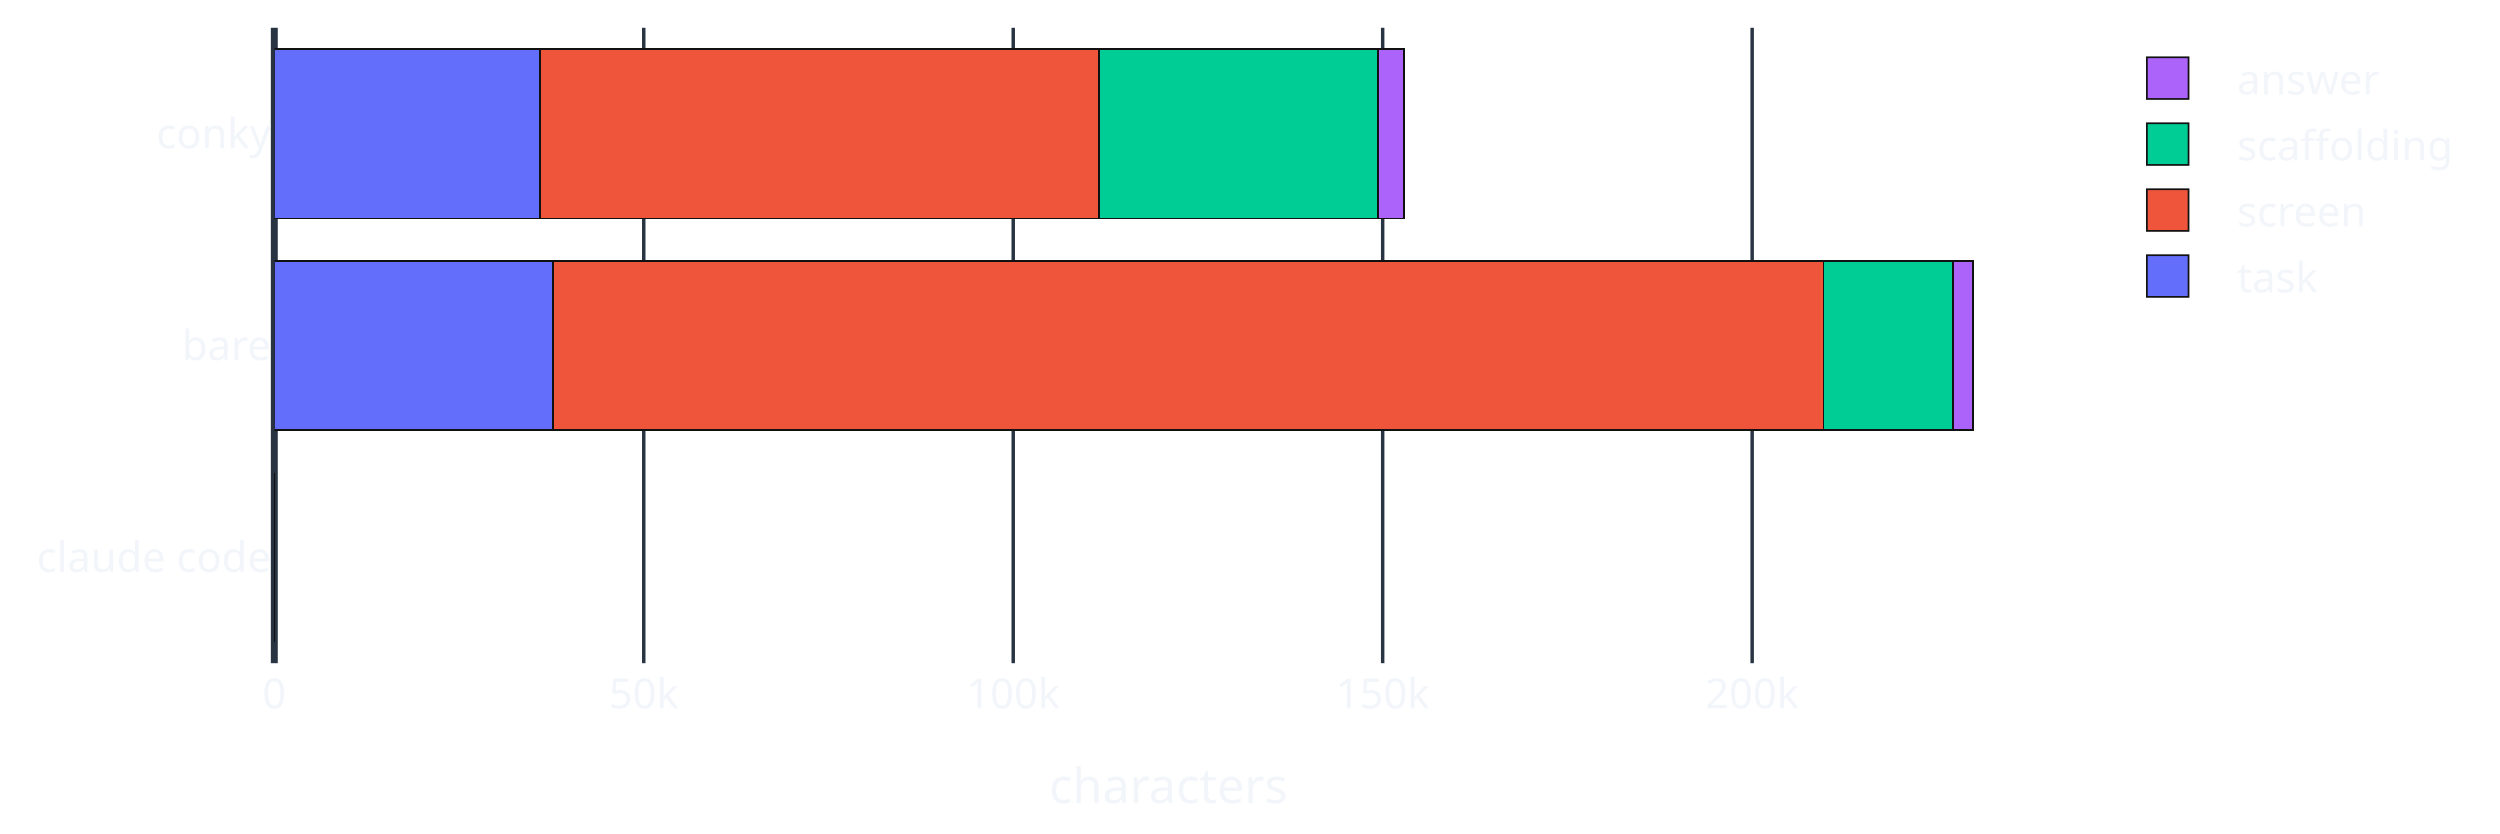
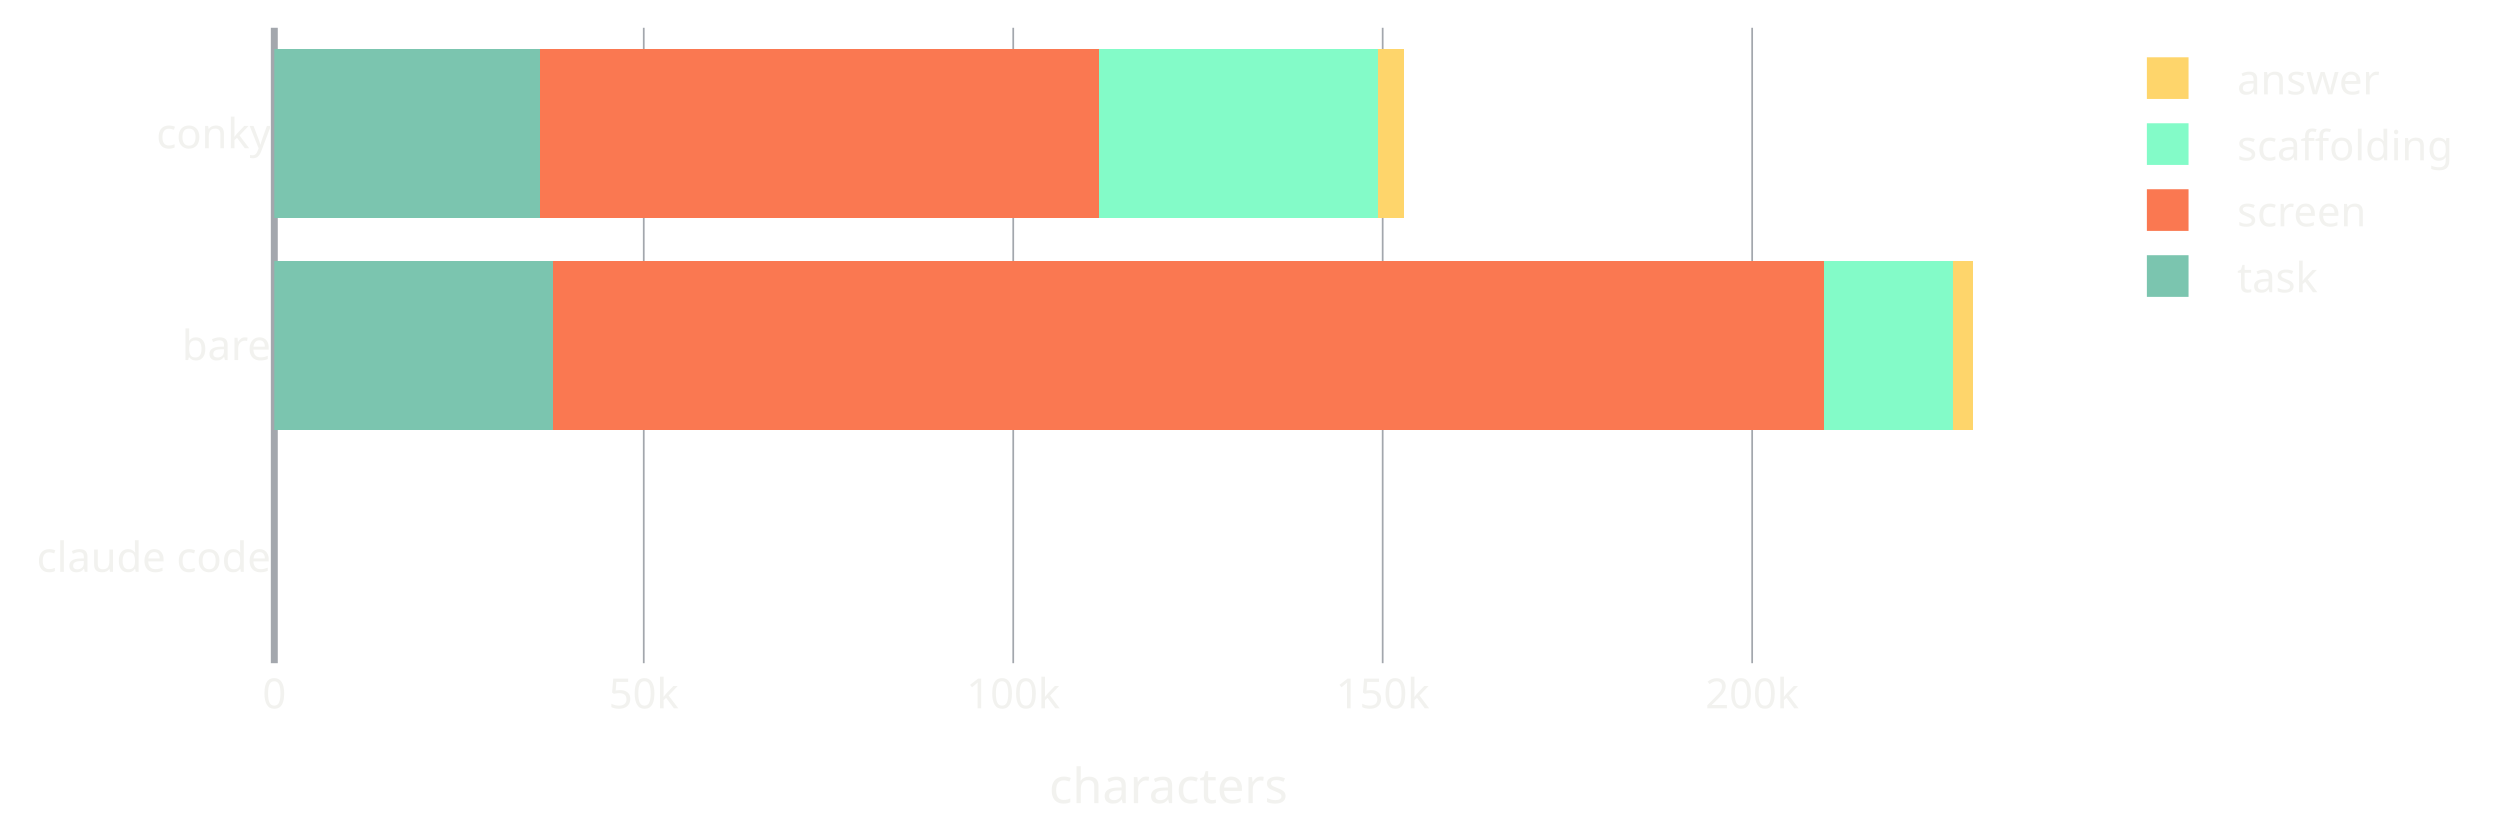
<svg xmlns="http://www.w3.org/2000/svg" class="main-svg" width="720" height="240" style="" viewBox="0 0 720 240" font-family="-apple-system, BlinkMacSystemFont, &quot;Segoe UI&quot;, &quot;Noto Sans&quot;, Helvetica, Arial, sans-serif">
  <rect x="0" y="0" width="720" height="240" style="fill: rgb(0, 0, 0); fill-opacity: 0;" />
  <defs id="defs-text-dark">
    <g class="clips">
      <clipPath id="cliptext-darkxyplot" class="plotclip">
        <rect width="515" height="183" />
      </clipPath>
      <clipPath class="axesclip" id="cliptext-darkx">
        <rect x="79" y="0" width="515" height="240" />
      </clipPath>
      <clipPath class="axesclip" id="cliptext-darky">
        <rect x="0" y="8" width="720" height="183" />
      </clipPath>
      <clipPath class="axesclip" id="cliptext-darkxy">
        <rect x="79" y="8" width="515" height="183" />
      </clipPath>
    </g>
    <g class="gradients" />
    <g class="patterns" />
  </defs>
  <g class="bglayer">
    <rect class="bg" x="79" y="8" width="515" height="183" style="fill: rgb(0, 0, 0); fill-opacity: 0; stroke-width: 0;" />
  </g>
  <g class="layer-below">
    <g class="imagelayer" />
    <g class="shapelayer" />
  </g>
  <g class="cartesianlayer">
    <g class="subplot xy">
      <g class="layer-subplot">
        <g class="shapelayer" />
        <g class="imagelayer" />
      </g>
      <g class="minor-gridlayer">
        <g class="x" />
        <g class="y" />
      </g>
      <g class="gridlayer">
        <g class="x">
-           <path class="xgrid crisp" transform="translate(185.4,0)" d="M0,8v183" style="stroke: rgb(40, 52, 66); stroke-opacity: 1; stroke-width: 1px;" />
-           <path class="xgrid crisp" transform="translate(291.81,0)" d="M0,8v183" style="stroke: rgb(40, 52, 66); stroke-opacity: 1; stroke-width: 1px;" />
-           <path class="xgrid crisp" transform="translate(398.21,0)" d="M0,8v183" style="stroke: rgb(40, 52, 66); stroke-opacity: 1; stroke-width: 1px;" />
-           <path class="xgrid crisp" transform="translate(504.62,0)" d="M0,8v183" style="stroke: rgb(40, 52, 66); stroke-opacity: 1; stroke-width: 1px;" />
+           <path class="xgrid crisp" transform="translate(185.4,0)" d="M0,8v183" style="stroke: rgb(163, 167, 173); stroke-opacity: 1; stroke-width: 0.5px;" />
+           <path class="xgrid crisp" transform="translate(291.81,0)" d="M0,8v183" style="stroke: rgb(163, 167, 173); stroke-opacity: 1; stroke-width: 0.5px;" />
+           <path class="xgrid crisp" transform="translate(398.21,0)" d="M0,8v183" style="stroke: rgb(163, 167, 173); stroke-opacity: 1; stroke-width: 0.5px;" />
+           <path class="xgrid crisp" transform="translate(504.62,0)" d="M0,8v183" style="stroke: rgb(163, 167, 173); stroke-opacity: 1; stroke-width: 0.5px;" />
        </g>
        <g class="y" />
      </g>
      <g class="zerolinelayer">
-         <path class="xzl zl crisp" transform="translate(79,0)" d="M0,8v183" style="stroke: rgb(40, 52, 66); stroke-opacity: 1; stroke-width: 2px;" />
+         <path class="xzl zl crisp" transform="translate(79,0)" d="M0,8v183" style="stroke: rgb(163, 167, 173); stroke-opacity: 1; stroke-width: 2px;" />
      </g>
      <g class="layer-between">
        <g class="shapelayer" />
        <g class="imagelayer" />
      </g>
      <path class="xlines-below" />
      <path class="ylines-below" />
      <g class="overlines-below" />
      <g class="xaxislayer-below" />
      <g class="yaxislayer-below" />
      <g class="overaxes-below" />
      <g class="overplot">
        <g class="xy" transform="translate(79,8)" clip-path="url(#cliptext-darkxyplot)">
          <g class="barlayer mlayer">
            <g class="trace bars" shape-rendering="crispEdges" style="opacity: 1;">
              <g class="points">
                <g class="point">
-                   <path d="M0,6.1V54.9H76.44V6.1Z" style="vector-effect: none; opacity: 1; stroke-width: 0.5px; fill: rgb(99, 110, 250); fill-opacity: 1; stroke: rgb(17, 17, 17); stroke-opacity: 1;" />
-                 </g>
-                 <g class="point">
-                   <path d="M0,67.1V115.9H80.26V67.1Z" style="vector-effect: none; opacity: 1; stroke-width: 0.5px; fill: rgb(99, 110, 250); fill-opacity: 1; stroke: rgb(17, 17, 17); stroke-opacity: 1;" />
-                 </g>
-                 <g class="point">
-                   <path d="M0,128.1V176.9H0V128.1Z" style="vector-effect: none; opacity: 1; stroke-width: 0.5px; fill: rgb(99, 110, 250); fill-opacity: 1; stroke: rgb(17, 17, 17); stroke-opacity: 1;" />
-                 </g>
-               </g>
-             </g>
-             <g class="trace bars" shape-rendering="crispEdges" style="opacity: 1;">
-               <g class="points">
-                 <g class="point">
-                   <path d="M76.44,6.1V54.9H237.52V6.1Z" style="vector-effect: none; opacity: 1; stroke-width: 0.5px; fill: rgb(239, 85, 59); fill-opacity: 1; stroke: rgb(17, 17, 17); stroke-opacity: 1;" />
-                 </g>
-                 <g class="point">
-                   <path d="M80.26,67.1V115.9H446.2V67.1Z" style="vector-effect: none; opacity: 1; stroke-width: 0.5px; fill: rgb(239, 85, 59); fill-opacity: 1; stroke: rgb(17, 17, 17); stroke-opacity: 1;" />
-                 </g>
-                 <g class="point">
-                   <path d="M0,128.1V176.9H0V128.1Z" style="vector-effect: none; opacity: 1; stroke-width: 0.5px; fill: rgb(239, 85, 59); fill-opacity: 1; stroke: rgb(17, 17, 17); stroke-opacity: 1;" />
-                 </g>
-               </g>
-             </g>
-             <g class="trace bars" shape-rendering="crispEdges" style="opacity: 1;">
-               <g class="points">
-                 <g class="point">
-                   <path d="M237.52,6.1V54.9H317.87V6.1Z" style="vector-effect: none; opacity: 1; stroke-width: 0.5px; fill: rgb(0, 204, 150); fill-opacity: 1; stroke: rgb(17, 17, 17); stroke-opacity: 1;" />
-                 </g>
-                 <g class="point">
-                   <path d="M446.2,67.1V115.9H483.38V67.1Z" style="vector-effect: none; opacity: 1; stroke-width: 0.5px; fill: rgb(0, 204, 150); fill-opacity: 1; stroke: rgb(17, 17, 17); stroke-opacity: 1;" />
-                 </g>
-                 <g class="point">
-                   <path d="M0,128.1V176.9H0V128.1Z" style="vector-effect: none; opacity: 1; stroke-width: 0.5px; fill: rgb(0, 204, 150); fill-opacity: 1; stroke: rgb(17, 17, 17); stroke-opacity: 1;" />
-                 </g>
-               </g>
-             </g>
-             <g class="trace bars" shape-rendering="crispEdges" style="opacity: 1;">
-               <g class="points">
-                 <g class="point">
-                   <path d="M317.87,6.1V54.9H325.25V6.1Z" style="vector-effect: none; opacity: 1; stroke-width: 0.5px; fill: rgb(171, 99, 250); fill-opacity: 1; stroke: rgb(17, 17, 17); stroke-opacity: 1;" />
-                 </g>
-                 <g class="point">
-                   <path d="M483.38,67.1V115.9H489.25V67.1Z" style="vector-effect: none; opacity: 1; stroke-width: 0.5px; fill: rgb(171, 99, 250); fill-opacity: 1; stroke: rgb(17, 17, 17); stroke-opacity: 1;" />
-                 </g>
-                 <g class="point">
-                   <path d="M0,128.1V176.9H0V128.1Z" style="vector-effect: none; opacity: 1; stroke-width: 0.5px; fill: rgb(171, 99, 250); fill-opacity: 1; stroke: rgb(17, 17, 17); stroke-opacity: 1;" />
+                   <path d="M0,6.1V54.9H76.44V6.1Z" style="vector-effect: none; opacity: 1; stroke-width: 0px; fill: rgb(123, 197, 175); fill-opacity: 1;" />
+                 </g>
+                 <g class="point">
+                   <path d="M0,67.1V115.9H80.26V67.1Z" style="vector-effect: none; opacity: 1; stroke-width: 0px; fill: rgb(123, 197, 175); fill-opacity: 1;" />
+                 </g>
+                 <g class="point">
+                   <path d="M0,0Z" style="vector-effect: none; opacity: 1; stroke-width: 0px; fill: rgb(123, 197, 175); fill-opacity: 1;" />
+                 </g>
+               </g>
+             </g>
+             <g class="trace bars" shape-rendering="crispEdges" style="opacity: 1;">
+               <g class="points">
+                 <g class="point">
+                   <path d="M76.44,6.1V54.9H237.52V6.1Z" style="vector-effect: none; opacity: 1; stroke-width: 0px; fill: rgb(250, 120, 81); fill-opacity: 1;" />
+                 </g>
+                 <g class="point">
+                   <path d="M80.26,67.1V115.9H446.2V67.1Z" style="vector-effect: none; opacity: 1; stroke-width: 0px; fill: rgb(250, 120, 81); fill-opacity: 1;" />
+                 </g>
+                 <g class="point">
+                   <path d="M0,0Z" style="vector-effect: none; opacity: 1; stroke-width: 0px; fill: rgb(250, 120, 81); fill-opacity: 1;" />
+                 </g>
+               </g>
+             </g>
+             <g class="trace bars" shape-rendering="crispEdges" style="opacity: 1;">
+               <g class="points">
+                 <g class="point">
+                   <path d="M237.52,6.1V54.9H317.87V6.1Z" style="vector-effect: none; opacity: 1; stroke-width: 0px; fill: rgb(131, 251, 200); fill-opacity: 1;" />
+                 </g>
+                 <g class="point">
+                   <path d="M446.2,67.1V115.9H483.38V67.1Z" style="vector-effect: none; opacity: 1; stroke-width: 0px; fill: rgb(131, 251, 200); fill-opacity: 1;" />
+                 </g>
+                 <g class="point">
+                   <path d="M0,0Z" style="vector-effect: none; opacity: 1; stroke-width: 0px; fill: rgb(131, 251, 200); fill-opacity: 1;" />
+                 </g>
+               </g>
+             </g>
+             <g class="trace bars" shape-rendering="crispEdges" style="opacity: 1;">
+               <g class="points">
+                 <g class="point">
+                   <path d="M317.87,6.1V54.9H325.25V6.1Z" style="vector-effect: none; opacity: 1; stroke-width: 0px; fill: rgb(254, 213, 107); fill-opacity: 1;" />
+                 </g>
+                 <g class="point">
+                   <path d="M483.38,67.1V115.9H489.25V67.1Z" style="vector-effect: none; opacity: 1; stroke-width: 0px; fill: rgb(254, 213, 107); fill-opacity: 1;" />
+                 </g>
+                 <g class="point">
+                   <path d="M0,0Z" style="vector-effect: none; opacity: 1; stroke-width: 0px; fill: rgb(254, 213, 107); fill-opacity: 1;" />
                </g>
              </g>
            </g>
          </g>
        </g>
      </g>
      <g class="zerolinelayer-above" />
      <path class="xlines-above crisp" d="M0,0" style="fill: none;" />
      <path class="ylines-above crisp" d="M0,0" style="fill: none;" />
      <g class="overlines-above" />
      <g class="xaxislayer-above">
        <g class="xtick">
-           <text text-anchor="middle" x="0" y="204" transform="translate(79,0)" style="font-size: 12px; fill: rgb(242, 245, 250); fill-opacity: 1; white-space: pre;">0</text>
-         </g>
-         <g class="xtick">
-           <text text-anchor="middle" x="0" y="204" style="font-size: 12px; fill: rgb(242, 245, 250); fill-opacity: 1; white-space: pre;" transform="translate(185.4,0)">50k</text>
-         </g>
-         <g class="xtick">
-           <text text-anchor="middle" x="0" y="204" style="font-size: 12px; fill: rgb(242, 245, 250); fill-opacity: 1; white-space: pre;" transform="translate(291.81,0)">100k</text>
-         </g>
-         <g class="xtick">
-           <text text-anchor="middle" x="0" y="204" style="font-size: 12px; fill: rgb(242, 245, 250); fill-opacity: 1; white-space: pre;" transform="translate(398.21,0)">150k</text>
-         </g>
-         <g class="xtick">
-           <text text-anchor="middle" x="0" y="204" style="font-size: 12px; fill: rgb(242, 245, 250); fill-opacity: 1; white-space: pre;" transform="translate(504.62,0)">200k</text>
+           <text text-anchor="middle" x="0" y="204" transform="translate(79,0)" style="font-size: 12px; fill: rgb(242, 242, 239); fill-opacity: 1; white-space: pre;">0</text>
+         </g>
+         <g class="xtick">
+           <text text-anchor="middle" x="0" y="204" style="font-size: 12px; fill: rgb(242, 242, 239); fill-opacity: 1; white-space: pre;" transform="translate(185.4,0)">50k</text>
+         </g>
+         <g class="xtick">
+           <text text-anchor="middle" x="0" y="204" style="font-size: 12px; fill: rgb(242, 242, 239); fill-opacity: 1; white-space: pre;" transform="translate(291.81,0)">100k</text>
+         </g>
+         <g class="xtick">
+           <text text-anchor="middle" x="0" y="204" style="font-size: 12px; fill: rgb(242, 242, 239); fill-opacity: 1; white-space: pre;" transform="translate(398.21,0)">150k</text>
+         </g>
+         <g class="xtick">
+           <text text-anchor="middle" x="0" y="204" style="font-size: 12px; fill: rgb(242, 242, 239); fill-opacity: 1; white-space: pre;" transform="translate(504.62,0)">200k</text>
        </g>
      </g>
      <g class="yaxislayer-above">
        <g class="ytick">
-           <text text-anchor="end" x="78" y="4.2" transform="translate(0,160.5)" style="font-size: 12px; fill: rgb(242, 245, 250); fill-opacity: 1; white-space: pre;">claude code</text>
+           <text text-anchor="end" x="78" y="4.2" transform="translate(0,160.5)" style="font-size: 12px; fill: rgb(242, 242, 239); fill-opacity: 1; white-space: pre;">claude code</text>
        </g>
        <g class="ytick">
-           <text text-anchor="end" x="78" y="4.2" transform="translate(0,99.5)" style="font-size: 12px; fill: rgb(242, 245, 250); fill-opacity: 1; white-space: pre;">bare</text>
+           <text text-anchor="end" x="78" y="4.2" transform="translate(0,99.5)" style="font-size: 12px; fill: rgb(242, 242, 239); fill-opacity: 1; white-space: pre;">bare</text>
        </g>
        <g class="ytick">
-           <text text-anchor="end" x="78" y="4.2" transform="translate(0,38.5)" style="font-size: 12px; fill: rgb(242, 245, 250); fill-opacity: 1; white-space: pre;">conky</text>
+           <text text-anchor="end" x="78" y="4.2" transform="translate(0,38.5)" style="font-size: 12px; fill: rgb(242, 242, 239); fill-opacity: 1; white-space: pre;">conky</text>
        </g>
      </g>
      <g class="overaxes-above" />
    </g>
  </g>
  <g class="polarlayer" />
  <g class="smithlayer" />
  <g class="ternarylayer" />
  <g class="geolayer" />
  <g class="funnelarealayer" />
  <g class="pielayer" />
  <g class="iciclelayer" />
  <g class="treemaplayer" />
  <g class="sunburstlayer" />
  <g class="glimages" />
  <defs id="topdefs-text-dark">
    <g class="clips" />
    <clipPath id="legendtext-dark">
      <rect width="108" height="86" x="0" y="0" />
    </clipPath>
  </defs>
  <g class="layer-above">
    <g class="imagelayer" />
    <g class="shapelayer" />
  </g>
  <g class="infolayer">
    <g class="legend" pointer-events="all" transform="translate(604.3,8)">
      <rect class="bg" shape-rendering="crispEdges" style="stroke: rgb(68, 68, 68); stroke-opacity: 1; fill: rgb(0, 0, 0); fill-opacity: 0; stroke-width: 0px;" width="108" height="86" x="0" y="0" />
      <g class="scrollbox" transform="" clip-path="url(#legendtext-dark)">
        <g class="groups">
          <g class="traces" transform="translate(0,14.5)" style="opacity: 1;">
-             <text class="legendtext" text-anchor="start" x="40" y="4.68" style="font-size: 12px; fill: rgb(242, 245, 250); fill-opacity: 1; white-space: pre;">answer</text>
-             <g class="layers" style="opacity: 1;">
-               <g class="legendfill" />
-               <g class="legendlines" />
-               <g class="legendsymbols">
-                 <g class="legendpoints">
-                   <path class="legendundefined" d="M6,6H-6V-6H6Z" transform="translate(20,0)" style="stroke-width: 0.5px; fill: rgb(171, 99, 250); fill-opacity: 1; stroke: rgb(17, 17, 17); stroke-opacity: 1;" />
+             <text class="legendtext" text-anchor="start" x="40" y="4.68" style="font-size: 12px; fill: rgb(242, 242, 239); fill-opacity: 1; white-space: pre;">answer</text>
+             <g class="layers" style="opacity: 1;">
+               <g class="legendfill" />
+               <g class="legendlines" />
+               <g class="legendsymbols">
+                 <g class="legendpoints">
+                   <path class="legendundefined" d="M6,6H-6V-6H6Z" transform="translate(20,0)" style="stroke-width: 0px; fill: rgb(254, 213, 107); fill-opacity: 1;" />
                </g>
              </g>
            </g>
            <rect class="legendtoggle" x="0" y="-9.5" width="102.922" height="19" style="fill: rgb(0, 0, 0); fill-opacity: 0;" />
          </g>
          <g class="traces" transform="translate(0,33.5)" style="opacity: 1;">
-             <text class="legendtext" text-anchor="start" x="40" y="4.68" style="font-size: 12px; fill: rgb(242, 245, 250); fill-opacity: 1; white-space: pre;">scaffolding</text>
-             <g class="layers" style="opacity: 1;">
-               <g class="legendfill" />
-               <g class="legendlines" />
-               <g class="legendsymbols">
-                 <g class="legendpoints">
-                   <path class="legendundefined" d="M6,6H-6V-6H6Z" transform="translate(20,0)" style="stroke-width: 0.5px; fill: rgb(0, 204, 150); fill-opacity: 1; stroke: rgb(17, 17, 17); stroke-opacity: 1;" />
+             <text class="legendtext" text-anchor="start" x="40" y="4.68" style="font-size: 12px; fill: rgb(242, 242, 239); fill-opacity: 1; white-space: pre;">scaffolding</text>
+             <g class="layers" style="opacity: 1;">
+               <g class="legendfill" />
+               <g class="legendlines" />
+               <g class="legendsymbols">
+                 <g class="legendpoints">
+                   <path class="legendundefined" d="M6,6H-6V-6H6Z" transform="translate(20,0)" style="stroke-width: 0px; fill: rgb(131, 251, 200); fill-opacity: 1;" />
                </g>
              </g>
            </g>
            <rect class="legendtoggle" x="0" y="-9.5" width="102.922" height="19" style="fill: rgb(0, 0, 0); fill-opacity: 0;" />
          </g>
          <g class="traces" transform="translate(0,52.5)" style="opacity: 1;">
-             <text class="legendtext" text-anchor="start" x="40" y="4.68" style="font-size: 12px; fill: rgb(242, 245, 250); fill-opacity: 1; white-space: pre;">screen</text>
-             <g class="layers" style="opacity: 1;">
-               <g class="legendfill" />
-               <g class="legendlines" />
-               <g class="legendsymbols">
-                 <g class="legendpoints">
-                   <path class="legendundefined" d="M6,6H-6V-6H6Z" transform="translate(20,0)" style="stroke-width: 0.5px; fill: rgb(239, 85, 59); fill-opacity: 1; stroke: rgb(17, 17, 17); stroke-opacity: 1;" />
+             <text class="legendtext" text-anchor="start" x="40" y="4.68" style="font-size: 12px; fill: rgb(242, 242, 239); fill-opacity: 1; white-space: pre;">screen</text>
+             <g class="layers" style="opacity: 1;">
+               <g class="legendfill" />
+               <g class="legendlines" />
+               <g class="legendsymbols">
+                 <g class="legendpoints">
+                   <path class="legendundefined" d="M6,6H-6V-6H6Z" transform="translate(20,0)" style="stroke-width: 0px; fill: rgb(250, 120, 81); fill-opacity: 1;" />
                </g>
              </g>
            </g>
            <rect class="legendtoggle" x="0" y="-9.5" width="102.922" height="19" style="fill: rgb(0, 0, 0); fill-opacity: 0;" />
          </g>
          <g class="traces" transform="translate(0,71.5)" style="opacity: 1;">
-             <text class="legendtext" text-anchor="start" x="40" y="4.68" style="font-size: 12px; fill: rgb(242, 245, 250); fill-opacity: 1; white-space: pre;">task</text>
-             <g class="layers" style="opacity: 1;">
-               <g class="legendfill" />
-               <g class="legendlines" />
-               <g class="legendsymbols">
-                 <g class="legendpoints">
-                   <path class="legendundefined" d="M6,6H-6V-6H6Z" transform="translate(20,0)" style="stroke-width: 0.5px; fill: rgb(99, 110, 250); fill-opacity: 1; stroke: rgb(17, 17, 17); stroke-opacity: 1;" />
+             <text class="legendtext" text-anchor="start" x="40" y="4.68" style="font-size: 12px; fill: rgb(242, 242, 239); fill-opacity: 1; white-space: pre;">task</text>
+             <g class="layers" style="opacity: 1;">
+               <g class="legendfill" />
+               <g class="legendlines" />
+               <g class="legendsymbols">
+                 <g class="legendpoints">
+                   <path class="legendundefined" d="M6,6H-6V-6H6Z" transform="translate(20,0)" style="stroke-width: 0px; fill: rgb(123, 197, 175); fill-opacity: 1;" />
                </g>
              </g>
            </g>
            <rect class="legendtoggle" x="0" y="-9.5" width="102.922" height="19" style="fill: rgb(0, 0, 0); fill-opacity: 0;" />
          </g>
        </g>
      </g>
      <rect class="scrollbar" rx="20" ry="3" width="0" height="0" style="fill: rgb(128, 139, 164); fill-opacity: 1;" x="0" y="0" />
    </g>
    <g class="g-gtitle" />
    <g class="g-xtitle">
-       <text class="xtitle" x="336.5" y="231.3" text-anchor="middle" style="opacity: 1; font-size: 14px; fill: rgb(242, 245, 250); fill-opacity: 1; white-space: pre;">characters</text>
+       <text class="xtitle" x="336.5" y="231.3" text-anchor="middle" style="opacity: 1; font-size: 14px; fill: rgb(242, 242, 239); fill-opacity: 1; white-space: pre;">characters</text>
    </g>
    <g class="g-ytitle" />
  </g>
</svg>
